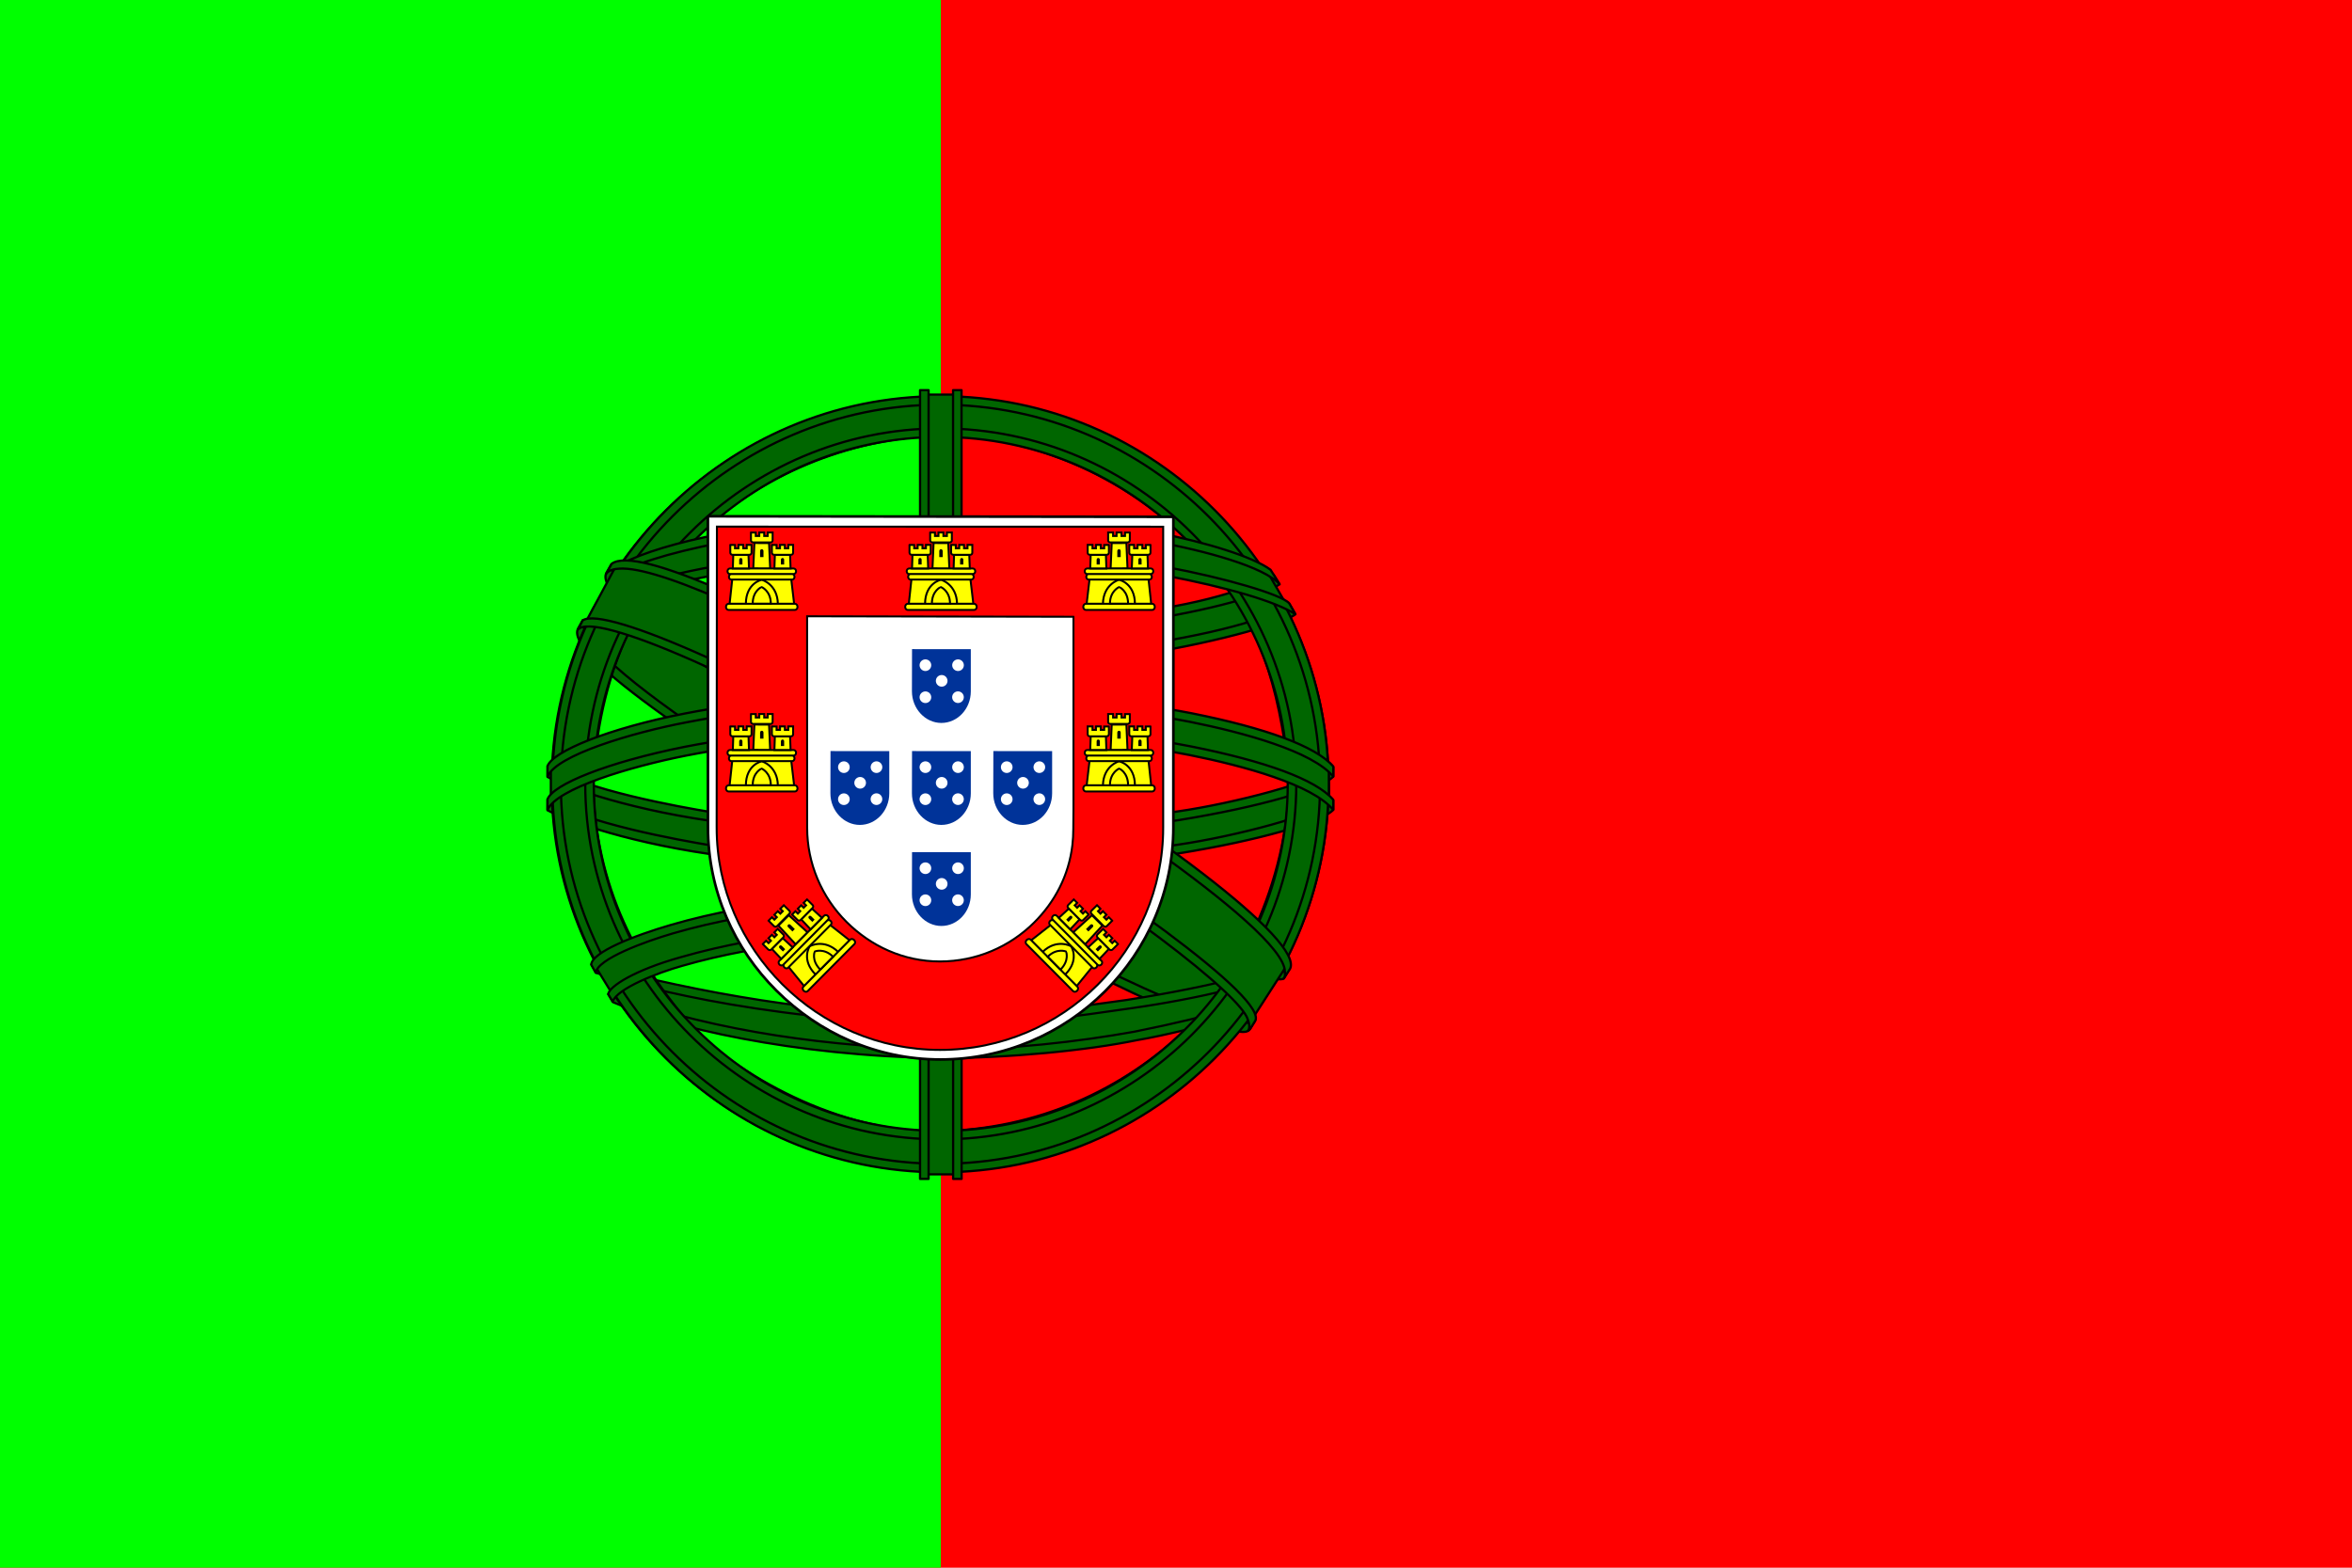
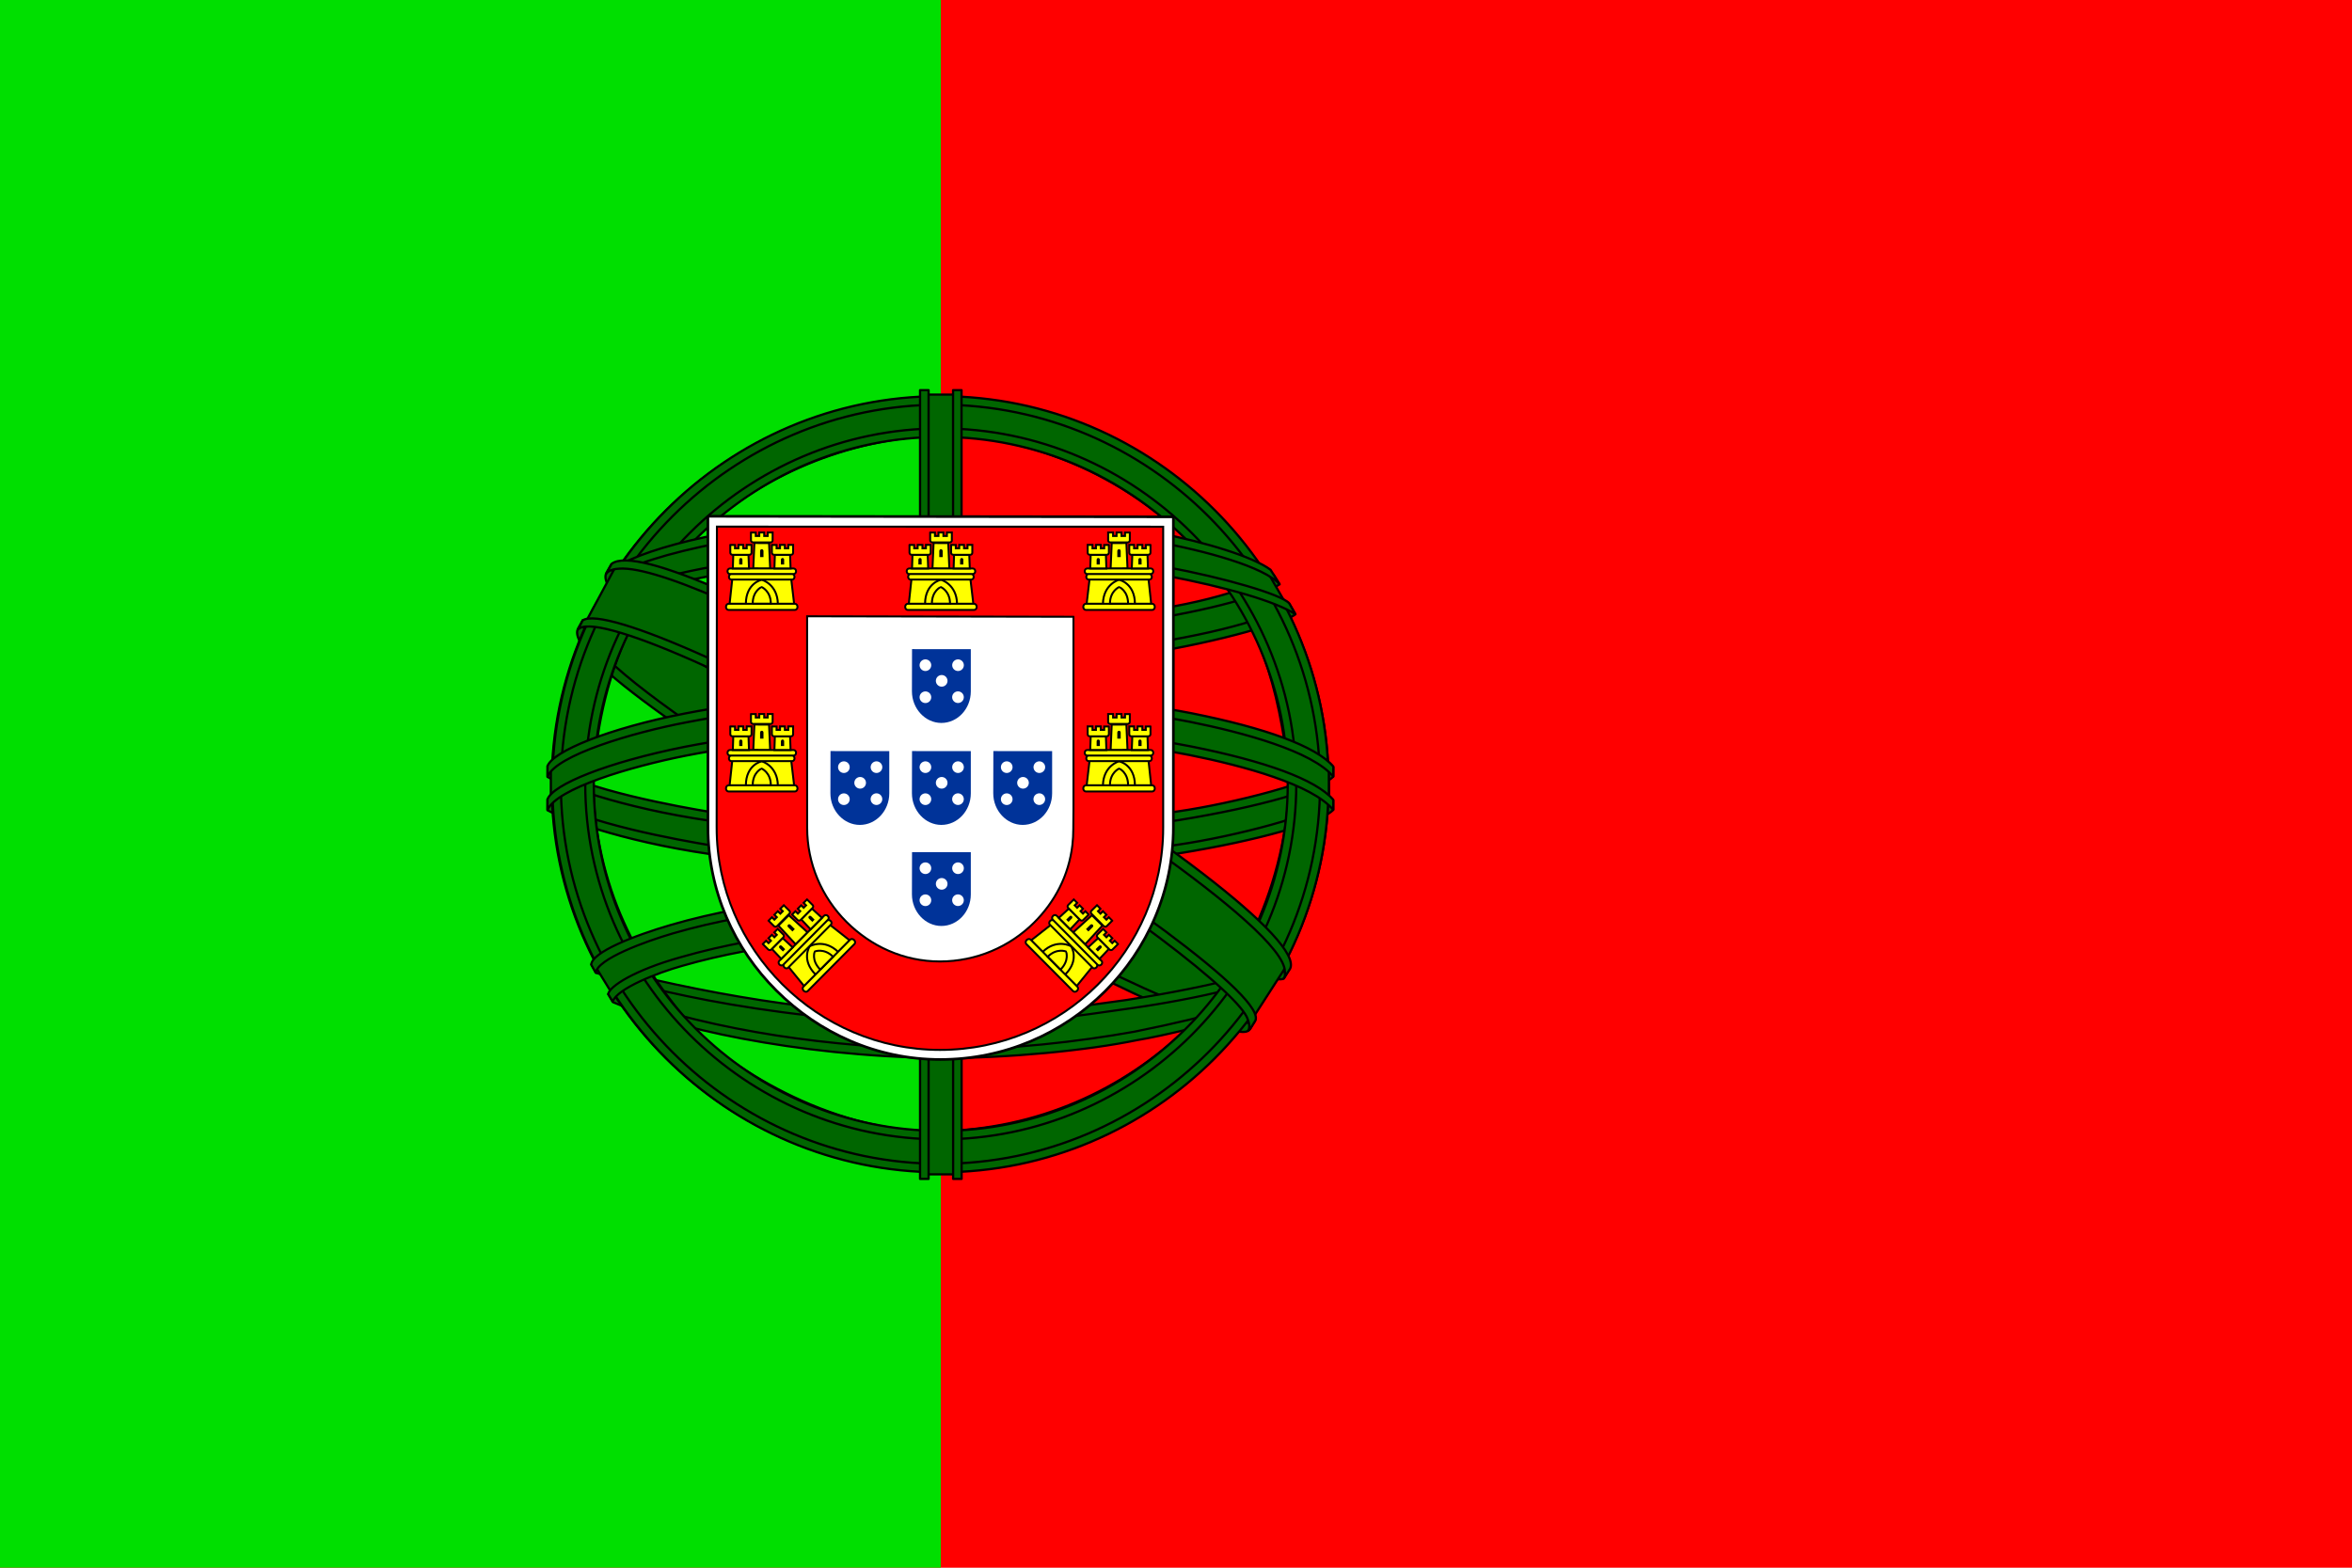
<svg xmlns="http://www.w3.org/2000/svg" xmlns:xlink="http://www.w3.org/1999/xlink" width="600" height="400">
  <path fill="red" d="M0 0h600v400H0z" />
-   <path fill="#00FF00" d="M0 0h240v400H0z" />
+   <path fill="#00DF00" d="M0 0h240v400H0z" />
  <g fill="#060" fill-rule="evenodd" stroke="#000" stroke-linecap="round" stroke-linejoin="round" stroke-width=".573">
    <path d="M318.24 262.04c-30.21-.91-168.74-87.38-169.69-101.15l7.65-12.757c13.74 19.966 155.36 104.06 169.27 101.08l-7.23 12.823" />
    <path d="M154.59 146.4c-2.71 7.294 36.149 31.318 82.903 59.754 46.752 28.434 87.065 46.006 90.053 43.486.183-.325 1.47-2.54 1.352-2.523-.56.844-1.923 1.11-4.05.497-12.632-3.643-45.576-18.765-86.375-43.506-40.798-24.743-76.294-47.544-81.81-57.232-.384-.671-.658-1.896-.602-2.848l-.134-.002-1.175 2.053zm164.36 116.04c-.512.93-1.467.96-3.282.761-11.3-1.25-45.589-17.925-86.162-42.213-47.21-28.26-86.2-54.01-81.97-60.74l1.151-2.034.227.07c-3.804 11.405 76.948 57.578 81.702 60.522 46.724 28.947 86.115 45.851 89.601 41.458l-1.268 2.181v-.002z" />
    <path d="M240.17 169.23c30.237-.239 67.55-4.132 89.023-12.69l-4.626-7.517c-12.693 7.025-50.21 11.644-84.653 12.335-40.736-.375-69.49-4.168-83.897-13.835l-4.367 8.005c26.484 11.207 53.623 13.587 88.52 13.703" />
    <path d="M330.44 156.71c-.739 1.182-14.743 6.011-35.373 9.575-13.988 2.133-32.234 3.956-55.004 3.978-21.633.02-39.305-1.52-52.684-3.333-21.656-3.395-32.833-8.12-36.965-9.79.395-.785.65-1.337 1.03-2.07 11.895 4.736 23.124 7.591 36.28 9.615 13.29 1.8 30.75 3.362 52.275 3.342 22.664-.023 40.71-1.984 54.616-4.053 21.155-3.412 32.711-7.804 34.334-9.843l1.494 2.579h-.002zm-4.06-7.623c-2.293 1.842-13.718 5.894-33.82 9.104-13.414 1.922-30.471 3.643-52.264 3.664-20.704.02-37.62-1.375-50.485-3.249-20.414-2.666-31.28-7.475-35.196-8.877q.583-1.01 1.194-2.014c3.048 1.535 13.533 5.791 34.226 8.723 12.72 1.803 29.66 3.147 50.262 3.126 21.69-.022 38.553-1.776 51.883-3.688 20.205-2.78 31.077-7.948 32.728-9.241l1.473 2.45zM140.88 205.66c18.598 10.003 59.905 15.044 98.994 15.391 35.591.056 81.958-5.502 99.297-14.69l-.477-10.012c-5.425 8.477-55.113 16.609-99.206 16.276-44.093-.332-85.038-7.143-98.687-15.959l.08 8.991" />
    <path d="M340.12 204.22v2.387c-2.605 3.116-18.945 7.826-39.436 11.142-15.595 2.391-35.927 4.195-61.262 4.195-24.07 0-43.263-1.716-58.148-4.001-23.53-3.427-38.58-9.427-41.6-11.217l.013-2.786c9.075 6.034 33.661 10.447 41.917 11.798 14.788 2.27 33.868 3.974 57.817 3.974 25.216 0 45.434-1.792 60.931-4.167 14.701-2.123 35.644-7.646 39.767-11.324h.001zm.01-8.492v2.387c-2.605 3.114-18.945 7.824-39.436 11.14-15.595 2.391-35.927 4.195-61.262 4.195-24.07 0-43.263-1.715-58.148-4.002-23.53-3.424-38.58-9.424-41.6-11.216l.013-2.785c9.075 6.033 33.661 10.447 41.917 11.796 14.788 2.272 33.868 3.976 57.817 3.976 25.216 0 45.434-1.792 60.931-4.17 14.701-2.123 35.644-7.646 39.767-11.323zM239.79 260.32c-42.772-.255-79.421-11.659-87.16-13.544l5.643 8.834c13.67 5.75 49.424 14.32 81.927 13.371s60.91-3.466 80.928-13.21l5.787-9.156c-13.642 6.425-60.068 13.639-87.125 13.705" />
    <path stroke-width=".55" d="M323.3 253.72a134 134 0 0 1-2.596 3.83c-9.442 3.329-24.32 6.824-30.597 7.843-12.824 2.643-32.665 4.594-50.274 4.603-37.89-.554-68.905-7.972-83.496-14.299l-1.178-2.024.193-.304 1.996.774c25.948 9.284 55.091 12.987 82.698 13.652 17.538.062 35.095-2.01 49.292-4.549 21.771-4.362 30.574-7.65 33.275-9.14zm5.017-8.275.066.077a269 269 0 0 1-1.963 3.263c-5.035 1.8-18.702 5.798-38.659 8.589-13.149 1.791-21.322 3.526-47.479 4.034-49.015-1.247-80.75-10.831-88.289-13.195l-1.117-2.143c28.406 7.415 57.422 12.592 89.408 13.12 23.93-.509 34.112-2.271 47.152-4.05 23.27-3.618 34.996-7.449 38.515-8.555a3 3 0 0 0-.154-.2l2.523-.942z" />
    <path d="M328.83 197.76c.139 28.137-14.26 53.386-25.858 64.525-16.408 15.759-38.163 25.896-63.569 26.363-28.37.521-55.12-17.974-62.295-26.099-14.028-15.885-25.449-36.057-25.815-63.243 1.738-30.709 13.793-52.1 31.268-66.769s40.743-21.813 60.121-21.302c22.358.59 48.475 11.558 66.521 33.332 11.823 14.266 16.943 29.748 19.627 53.193m-89.186-96.342c54.485 0 99.296 44.338 99.296 98.703 0 54.364-44.811 98.704-99.296 98.704s-98.924-44.339-98.924-98.704 44.439-98.703 98.924-98.703" />
    <path d="M239.91 101.08c54.534 0 99.011 44.483 99.011 99.022 0 54.538-44.478 99.02-99.011 99.02-54.534 0-99.011-44.481-99.011-99.02s44.478-99.022 99.011-99.022m-96.832 99.022c0 53.26 43.736 96.842 96.832 96.842 53.097 0 96.833-43.582 96.833-96.842 0-53.262-43.737-96.844-96.833-96.844s-96.832 43.584-96.832 96.844" />
    <path d="M239.99 109.31c49.731 0 90.693 40.821 90.693 90.704 0 49.884-40.963 90.703-90.693 90.703s-90.693-40.819-90.693-90.703 40.964-90.704 90.693-90.704m-88.515 90.703c0 48.685 39.979 88.524 88.515 88.524s88.515-39.839 88.515-88.524-39.978-88.525-88.515-88.525-88.515 39.84-88.515 88.525" />
    <path d="M243.98 100.68h-8.485l.01 198.96h8.514z" />
    <path d="M243.13 99.546h2.16l.018 201.25h-2.161zm-8.421.002h2.176l.003 201.25h-2.178z" />
    <path d="M338.99 203.935v-7.355L333 191l-34-9-49-5-59 3-42 10-8.48 6.28v7.357L162 194l51-8h49l36 4 25 6z" />
    <path d="M239.95 184.77c23.383-.043 46.07 2.215 64.065 5.72 18.569 3.712 31.637 8.355 36.105 13.57l-.005 2.583c-5.388-6.49-22.973-11.248-36.518-13.968-17.858-3.474-40.393-5.717-63.647-5.674-24.538.046-47.387 2.37-64.984 5.803-14.12 2.802-32.951 8.368-35.302 13.858v-2.689c1.291-3.8 15.313-9.479 34.984-13.417 17.729-3.457 40.62-5.741 65.302-5.786m.01-8.492c23.383-.042 46.07 2.217 64.065 5.72 18.569 3.713 31.637 8.355 36.105 13.57l-.005 2.583c-5.388-6.489-22.973-11.247-36.518-13.966-17.858-3.476-40.393-5.719-63.647-5.674-24.538.044-47.276 2.37-64.875 5.801-13.626 2.584-33.226 8.37-35.412 13.86v-2.69c1.291-3.76 15.597-9.642 34.985-13.417 17.729-3.458 40.62-5.74 65.302-5.787zM239.48 132.96c36.849-.184 68.99 5.152 83.695 12.685l5.364 9.279c-12.781-6.888-47.456-14.05-89.005-12.979-33.854.208-70.027 3.727-88.176 13.41l6.403-10.709c14.895-7.724 50.022-11.643 81.72-11.684" />
    <path d="M239.97 140.62c21.017-.056 41.325 1.13 57.476 4.044 15.041 2.799 29.385 7 31.436 9.26l1.59 2.81c-4.988-3.257-17.4-6.884-33.339-9.906-16.006-3.008-36.3-4.005-57.2-3.95-23.722-.081-42.152 1.171-57.969 3.929-16.728 3.13-28.334 7.601-31.197 9.726l1.558-2.97c5.564-2.838 14.39-6.26 29.223-8.93 16.357-2.988 34.983-3.884 58.423-4.013zm-.009-8.484c20.113-.053 39.972 1.068 55.452 3.85 12.209 2.377 24.283 6.088 28.704 9.39l2.326 3.695c-3.954-4.395-18.836-8.56-31.974-10.892-15.361-2.65-34.395-3.698-54.508-3.866-21.108.06-40.615 1.352-55.752 4.108-14.441 2.749-23.76 6.002-27.703 8.543l2.045-3.087c5.441-2.864 14.232-5.495 25.303-7.646 15.249-2.777 34.876-4.036 56.108-4.095zM289.15 241.26c-18.218-3.4-36.469-3.895-49.217-3.745-61.407.72-81.244 12.61-83.665 16.21l-4.59-7.482c15.635-11.332 49.074-17.687 88.588-17.037 20.518.336 38.224 1.698 53.119 4.583l-4.236 7.473" />
    <path stroke-width=".55" d="M239.58 236.46c17.082.255 33.849.96 50.033 3.978l-1.172 2.07c-15.031-2.775-31.055-3.837-48.803-3.75-22.663-.178-45.585 1.939-65.541 7.666-6.297 1.753-16.721 5.8-17.784 9.146l-1.166-1.923c.336-1.977 6.636-6.08 18.414-9.39 22.858-6.545 44.24-7.649 66.02-7.799zm.775-8.596c17.698.33 35.975 1.149 53.74 4.668l-1.22 2.153c-16.042-3.184-31.37-4.246-52.415-4.57-22.735.042-46.851 1.663-68.778 8.037-7.08 2.063-19.297 6.52-19.704 10.05l-1.166-2.065c.265-3.206 10.842-7.388 20.358-10.156 22.096-6.424 46.275-8.076 69.186-8.117z" />
    <path d="m327.58 247.38-7.379 11.449L299 240l-55-37-62-34-32.19-11.01 6.86-12.72L159 144l20 5 66 34 38 24 32 23 13 15z" />
    <path d="M148.65 158.29c5.646-3.83 47.139 14.655 90.555 40.834 43.301 26.254 84.677 55.921 80.942 61.473l-1.228 1.932-.564.445c.12-.087.743-.848-.06-2.906-1.846-6.07-31.196-29.491-79.895-58.895-47.475-28.31-87.04-45.371-90.997-40.494zm180.44 88.927c3.57-7.052-34.916-36.044-82.632-64.272-48.813-27.666-83.994-43.951-90.42-39.095l-1.428 2.6c-.012.142.052-.178.354-.411 1.168-1.02 3.105-.95 3.979-.967 11.065.166 42.667 14.71 87.006 40.128 19.428 11.315 82.071 51.491 81.832 62.79.017.97.08 1.17-.285 1.651zv-.002z" />
  </g>
  <path fill="#fff" stroke="#000" stroke-linejoin="bevel" stroke-width=".67" d="M180.6 211.01c0 16.271 6.663 30.987 17.457 41.742 10.815 10.778 25.512 17.579 41.809 17.579 16.381 0 31.247-6.653 42.016-17.389 10.769-10.735 17.443-25.552 17.446-41.88h-.002v-79.189l-118.74-.141.012 79.278z" />
  <path fill="red" stroke="#000" stroke-width=".507" d="M182.82 211.12v.045c0 15.557 6.441 29.724 16.775 40.009 10.354 10.305 24.614 16.712 40.214 16.712 15.681 0 29.912-6.36 40.222-16.626 10.308-10.265 16.697-24.433 16.699-40.044h-.002V134.39l-113.84-.019-.07 76.748m91.022-53.747.004 48.891-.041 5.172c0 1.361-.081 2.912-.24 4.233-.925 7.73-4.48 14.467-9.745 19.708-6.164 6.136-14.671 9.942-24.047 9.942-9.327 0-17.64-3.938-23.83-10.1-6.349-6.32-10.03-14.986-10.03-23.947l-.012-54.023 67.94.122z" />
  <g id="e">
    <g id="d" fill="#ff0" stroke="#000" stroke-width=".5">
      <path stroke="none" d="M190.19 154.43c.135-5.521 4.052-6.828 4.08-6.847s4.232 1.407 4.218 6.898z" />
      <path d="m186.81 147.69-.682 6.345 4.14.009c.04-5.25 3.975-6.123 4.07-6.103.09-.005 3.989 1.16 4.093 6.103h4.151l-.75-6.394-15.022.038zM185.85 154.06h16.946c.357 0 .65.353.65.784 0 .43-.293.781-.65.781H185.85c-.357 0-.65-.35-.65-.781s.293-.784.65-.784z" />
      <path d="M192.01 154.03c.019-3.313 2.262-4.25 2.274-4.248 0 0 2.342.966 2.36 4.248h-4.634M186.21 145.05h16.245c.342 0 .623.318.623.705s-.28.704-.623.704H186.21c-.342 0-.623-.315-.623-.704 0-.387.28-.705.623-.705zM186.55 146.47h15.538c.327 0 .595.317.595.704 0 .388-.268.704-.595.704H186.55c-.327 0-.595-.316-.595-.704s.268-.704.595-.704zM191.57 135.88l1.227.002v.871h.895v-.89l1.257.004v.887h.897v-.89h1.258l-.002 2.01c0 .317-.254.521-.549.521h-4.41c-.297 0-.57-.237-.572-.526l-.003-1.988zM196.19 138.57l.277 6.451-4.303-.015.285-6.453 3.741.017" />
      <path id="a" d="m190.94 141.56.131 3.478-4.125.001.116-3.479h3.879z" />
      <use xlink:href="#a" x="10.609" />
      <path id="b" d="m186.3 139.04 1.2.003v.872h.877v-.892l1.23.004v.889h.879v-.893l1.23.002-.002 2.012c0 .314-.249.518-.536.518h-4.317c-.29 0-.559-.235-.56-.525l-.002-1.989z" />
      <use xlink:href="#b" x="10.609" />
      <path fill="#000" stroke="none" d="M193.9 140.61c-.026-.627.877-.634.866 0v1.536h-.866z" />
      <path id="c" fill="#000" stroke="none" d="M188.57 142.84c-.003-.606.837-.618.826 0v1.187h-.826z" />
      <use xlink:href="#c" x="10.641" />
    </g>
    <use xlink:href="#d" y="46.32" />
    <use xlink:href="#d" transform="rotate(-45.202 312.766 180.004)" />
  </g>
  <use xlink:href="#d" x="45.714" />
  <use xlink:href="#e" transform="matrix(-1 0 0 1 479.792 0)" />
  <g id="f">
    <path fill="#039" d="M232.636 202.406v.005c0 2.212.85 4.227 2.212 5.69 1.365 1.466 3.245 2.377 5.302 2.377 2.067 0 3.944-.905 5.303-2.365 1.358-1.459 2.202-3.472 2.202-5.693v-10.768l-14.992-.013z" />
    <path stroke="#fff" stroke-linecap="round" stroke-width="2.972" d="M236.074 195.742v0m8.318 0v0m-4.167 3.993v0m-4.151 4.181v0m8.309-.011v0" />
  </g>
  <use xlink:href="#f" y="-26.016" />
  <use xlink:href="#f" x="-20.799" />
  <use xlink:href="#f" x="20.745" />
  <use xlink:href="#f" y="25.784" />
</svg>
